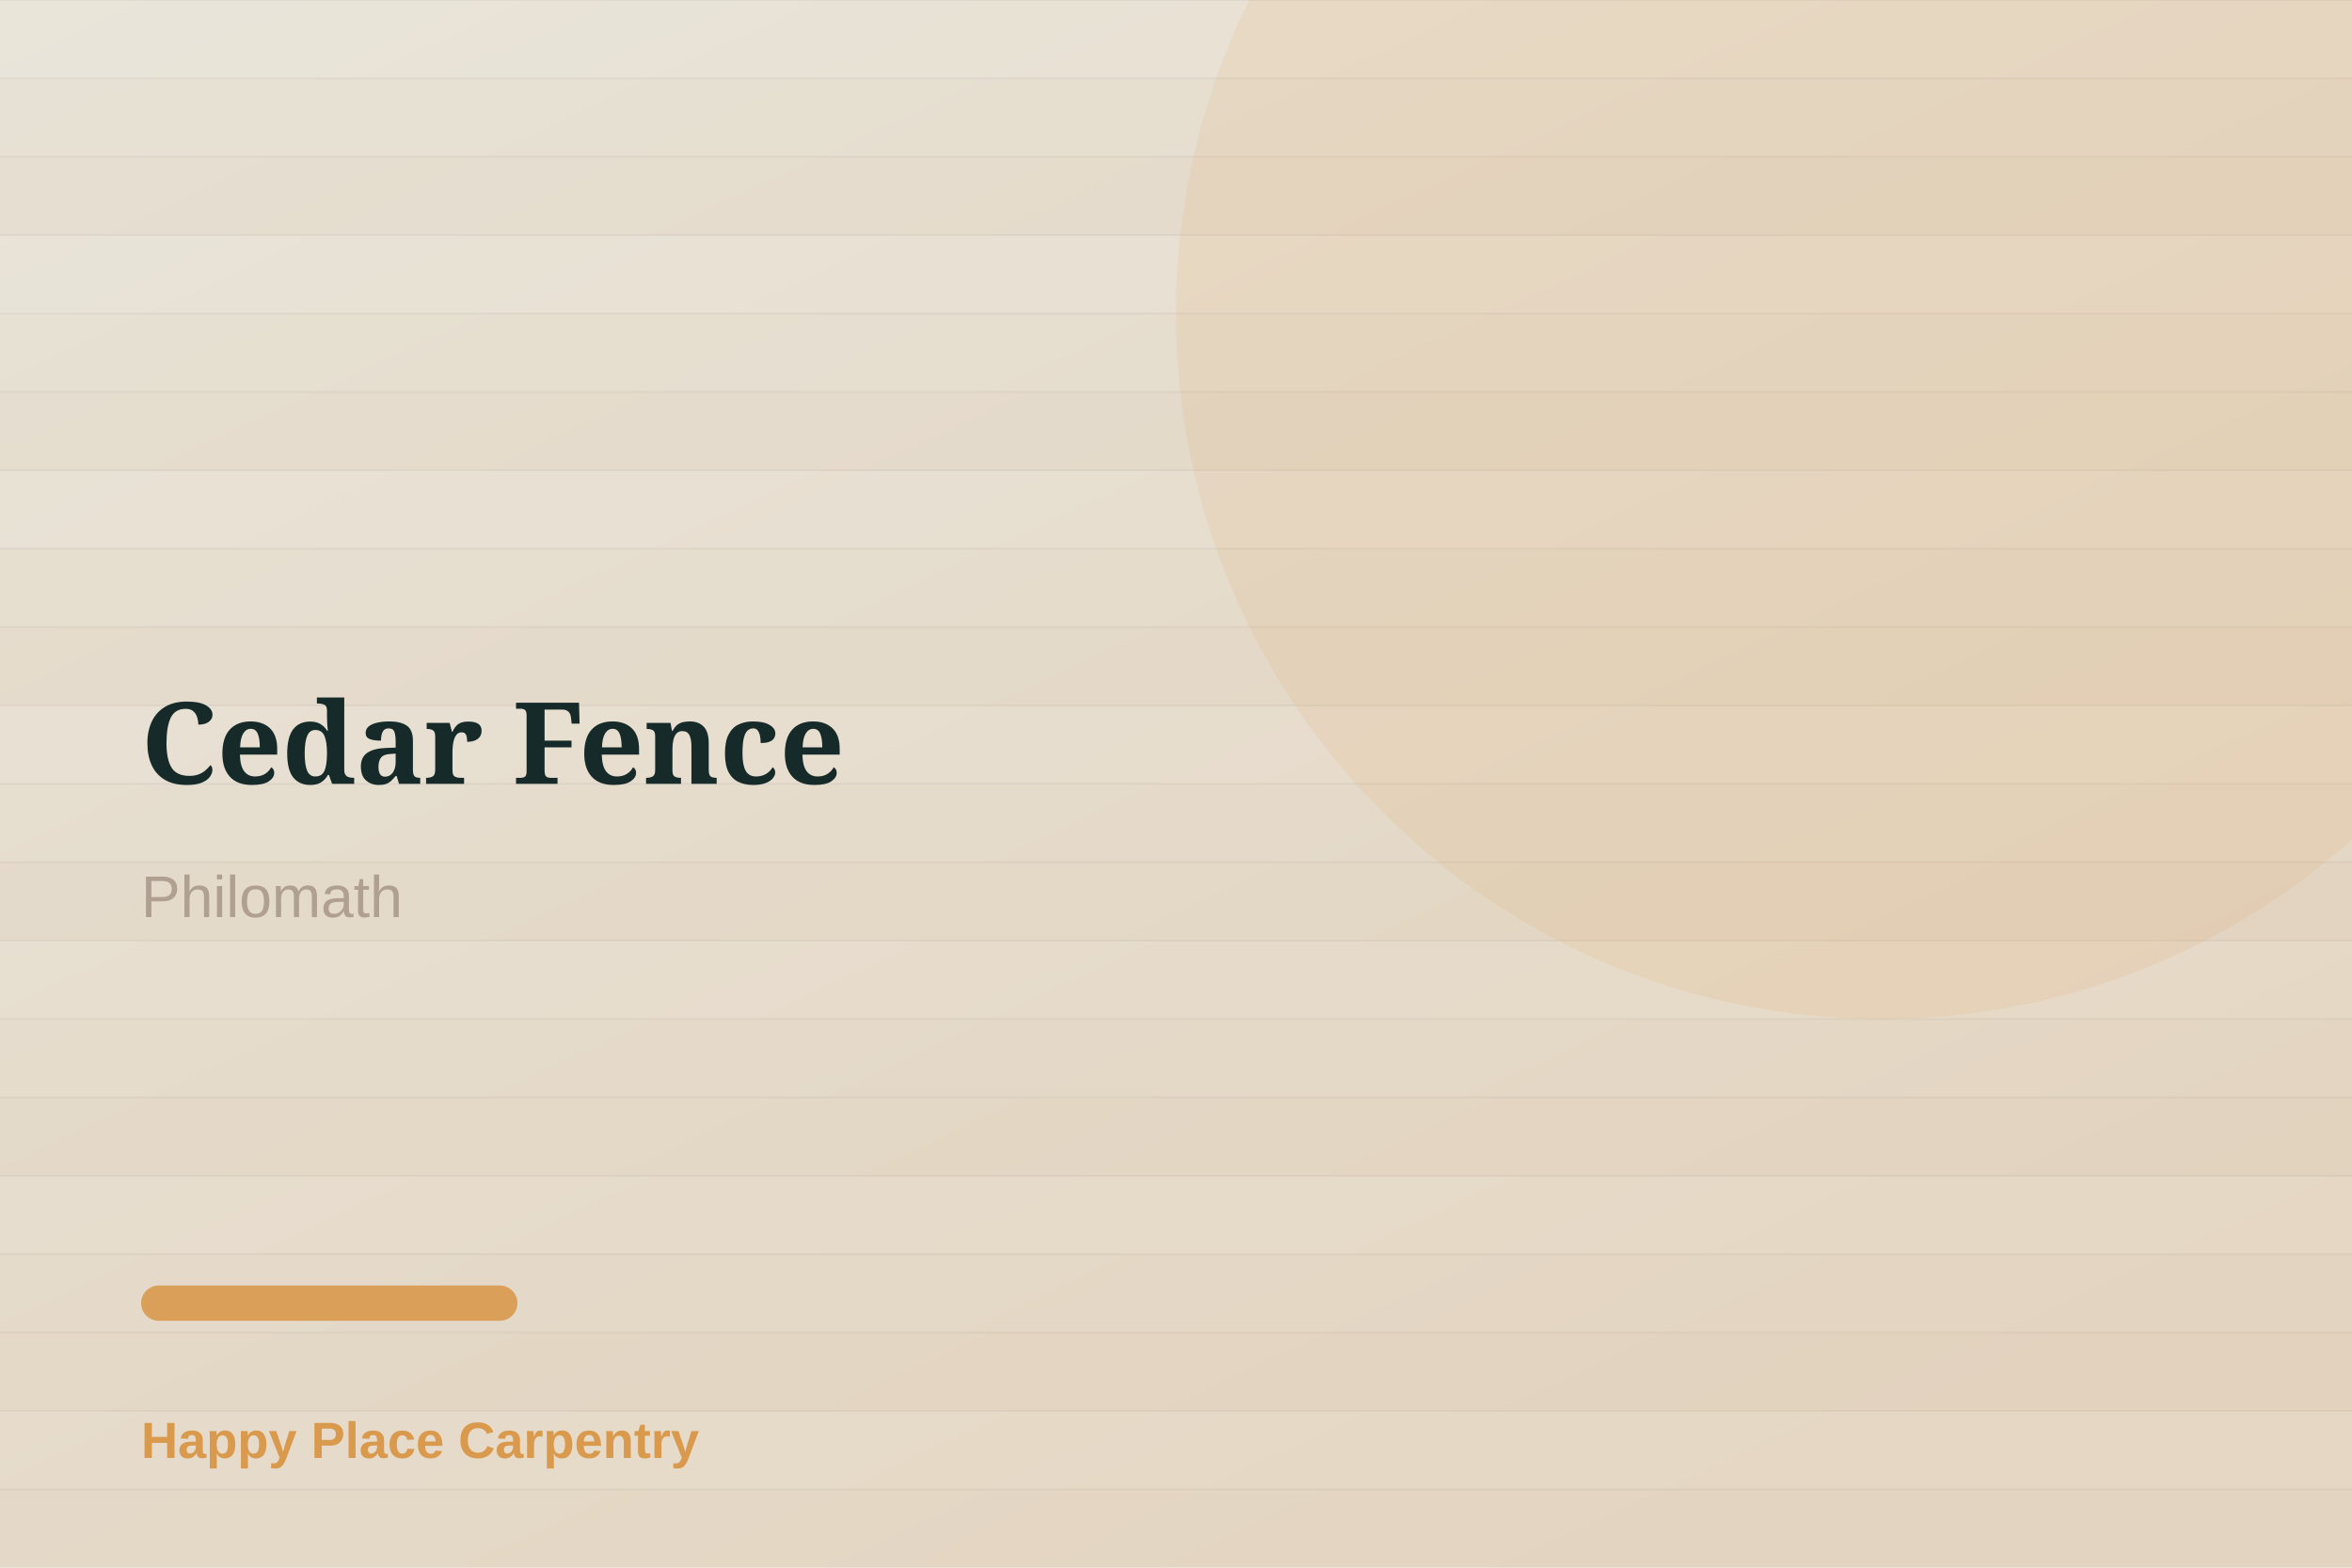
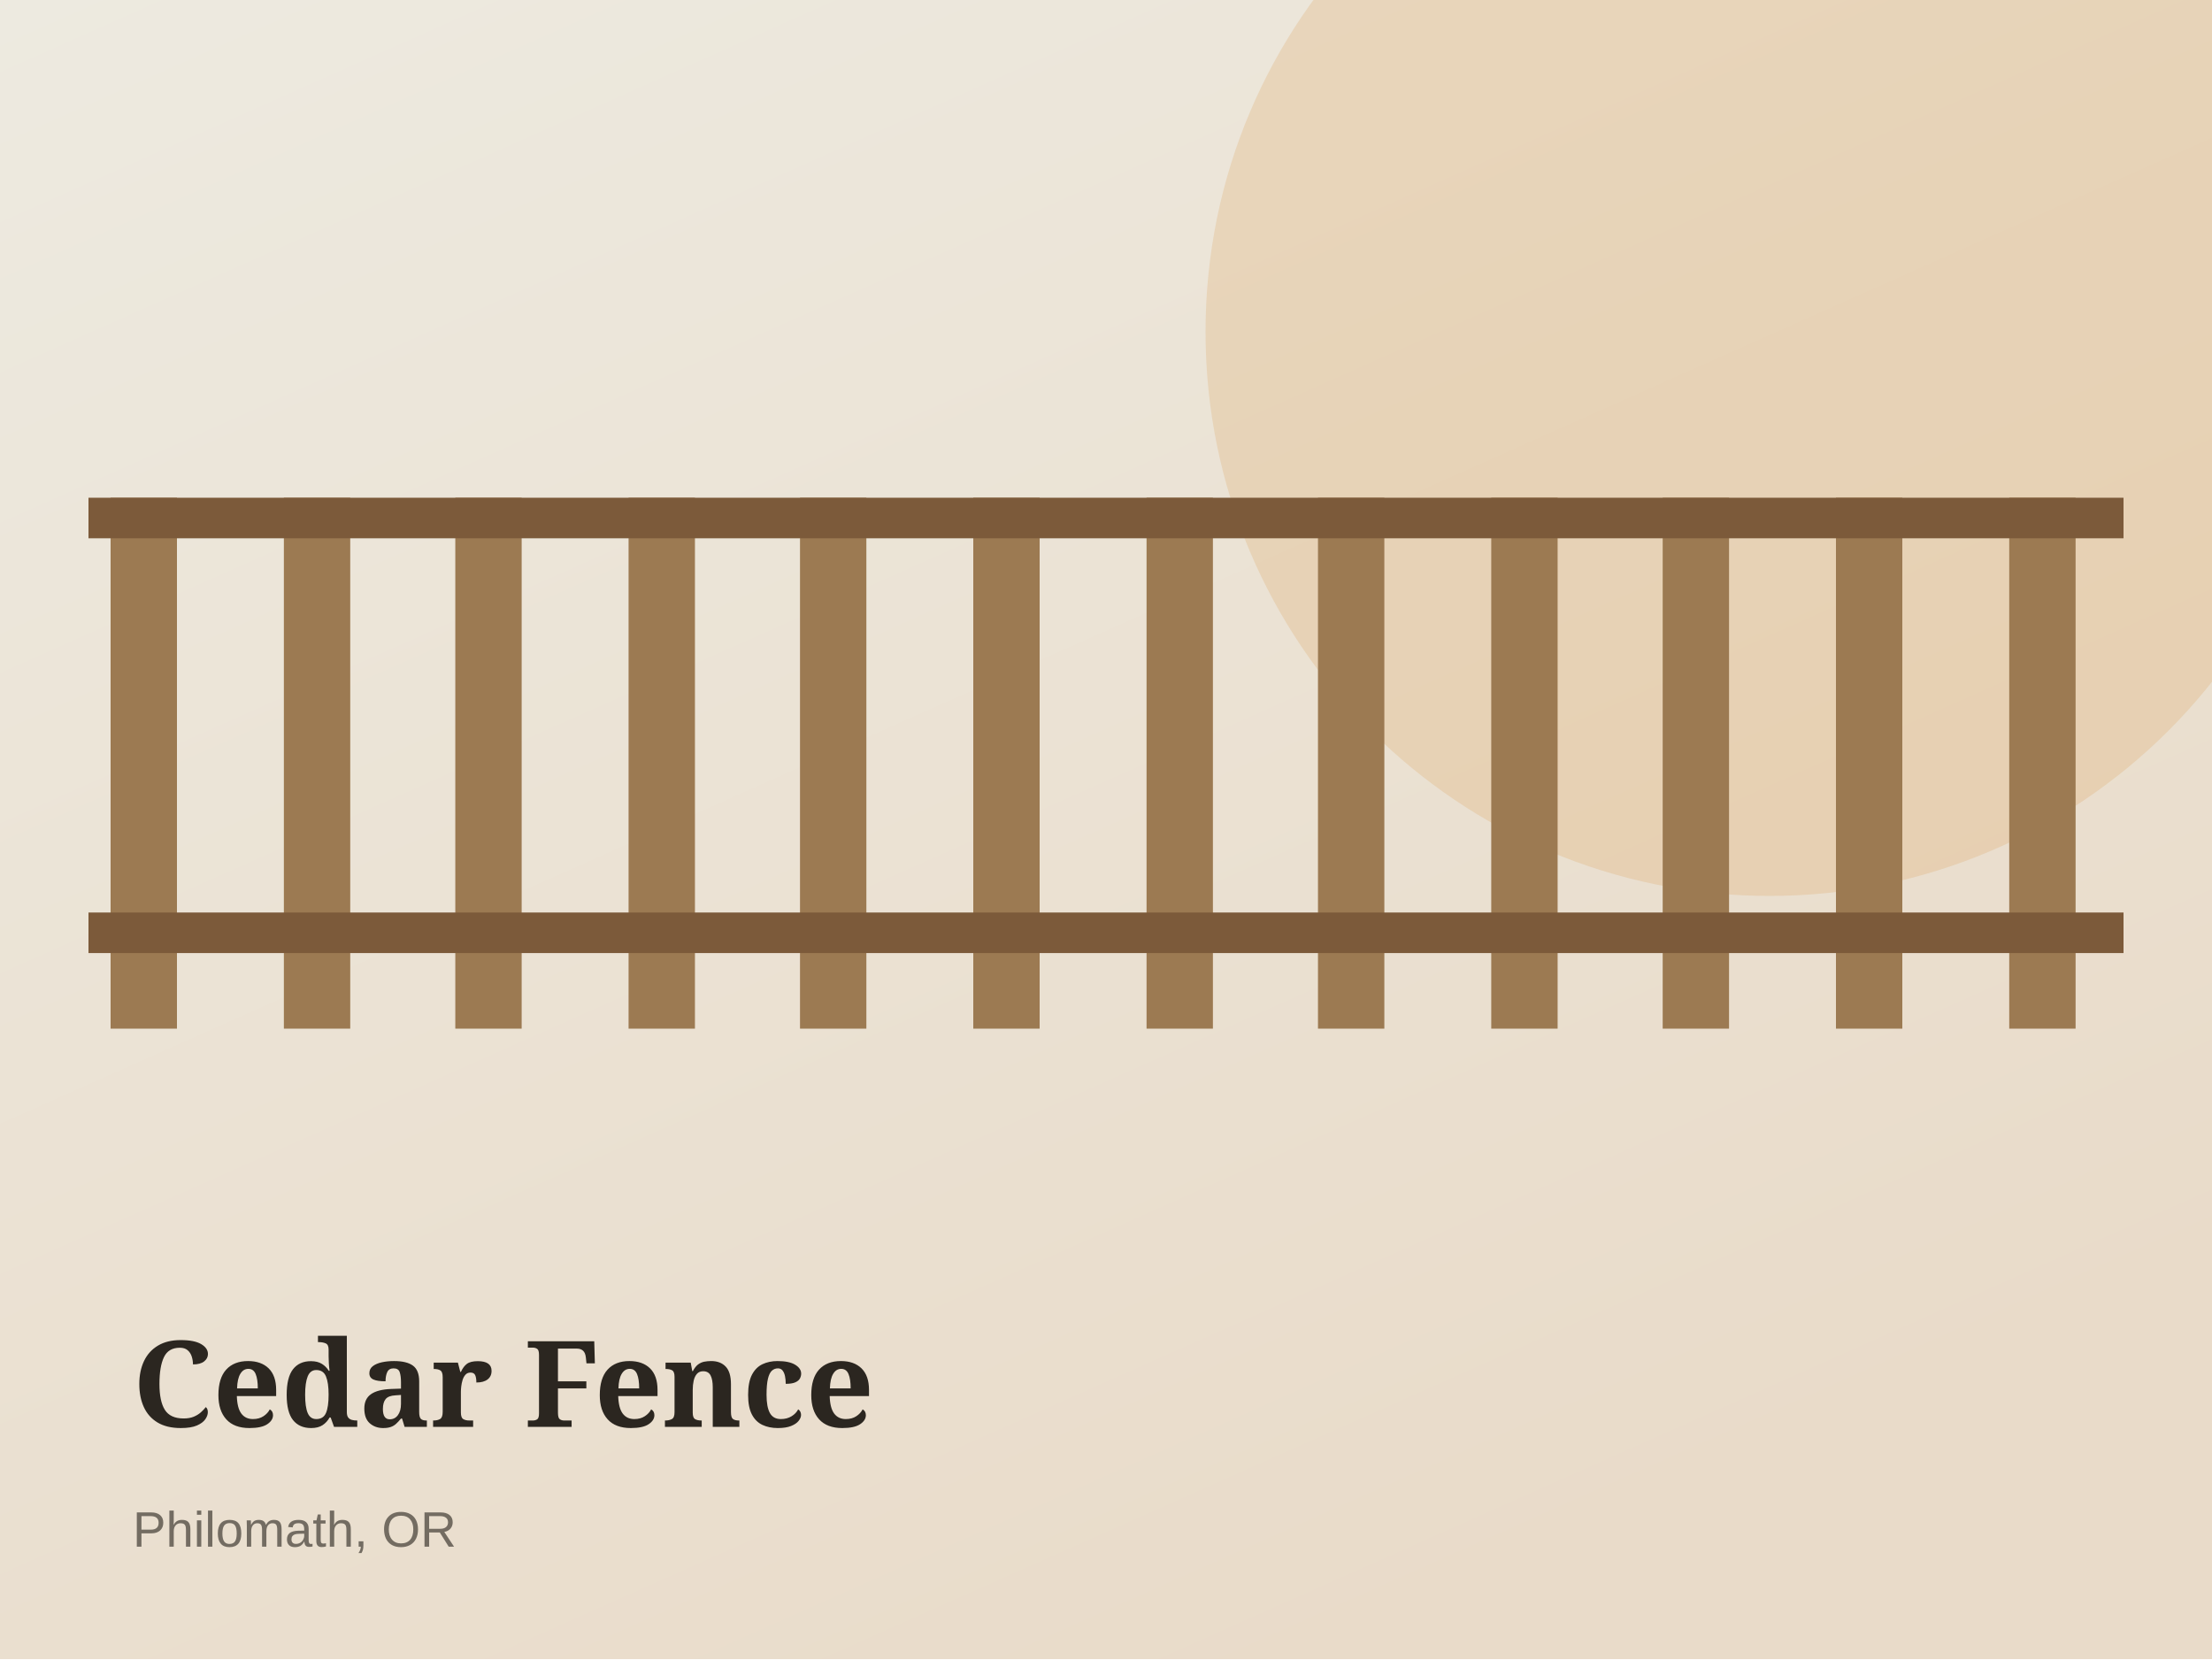
- <svg xmlns="http://www.w3.org/2000/svg" width="1200" height="800" viewBox="0 0 1200 800" role="img" aria-label="Cedar Fence">
+ <svg xmlns="http://www.w3.org/2000/svg" width="1200" height="900" viewBox="0 0 1200 900" role="img" aria-label="Cedar Fence">
  <defs>
-     <linearGradient id="g" x1="0" y1="0" x2="0.7" y2="1">
+     <linearGradient id="g" x1="0" y1="0" x2="0.6" y2="1">
      <stop offset="0" stop-color="#EDEAE0" />
      <stop offset="1" stop-color="#E9DBC9" />
    </linearGradient>
  </defs>
-   <rect width="1200" height="800" fill="url(#g)" />
-   <rect x="0" y="0" width="1200" height="40" fill="#9c7a52" opacity="0.05" />
-   <line x1="0" y1="0" x2="1200" y2="0" stroke="#000" stroke-opacity="0.04" />
-   <rect x="0" y="40" width="1200" height="40" fill="#9c7a52" opacity="0.07" />
-   <line x1="0" y1="40" x2="1200" y2="40" stroke="#000" stroke-opacity="0.04" />
-   <rect x="0" y="80" width="1200" height="40" fill="#9c7a52" opacity="0.09" />
-   <line x1="0" y1="80" x2="1200" y2="80" stroke="#000" stroke-opacity="0.04" />
-   <rect x="0" y="120" width="1200" height="40" fill="#9c7a52" opacity="0.05" />
-   <line x1="0" y1="120" x2="1200" y2="120" stroke="#000" stroke-opacity="0.04" />
-   <rect x="0" y="160" width="1200" height="40" fill="#9c7a52" opacity="0.07" />
-   <line x1="0" y1="160" x2="1200" y2="160" stroke="#000" stroke-opacity="0.04" />
-   <rect x="0" y="200" width="1200" height="40" fill="#9c7a52" opacity="0.09" />
-   <line x1="0" y1="200" x2="1200" y2="200" stroke="#000" stroke-opacity="0.04" />
-   <rect x="0" y="240" width="1200" height="40" fill="#9c7a52" opacity="0.05" />
-   <line x1="0" y1="240" x2="1200" y2="240" stroke="#000" stroke-opacity="0.04" />
-   <rect x="0" y="280" width="1200" height="40" fill="#9c7a52" opacity="0.07" />
-   <line x1="0" y1="280" x2="1200" y2="280" stroke="#000" stroke-opacity="0.04" />
-   <rect x="0" y="320" width="1200" height="40" fill="#9c7a52" opacity="0.09" />
-   <line x1="0" y1="320" x2="1200" y2="320" stroke="#000" stroke-opacity="0.04" />
-   <rect x="0" y="360" width="1200" height="40" fill="#9c7a52" opacity="0.05" />
-   <line x1="0" y1="360" x2="1200" y2="360" stroke="#000" stroke-opacity="0.04" />
-   <rect x="0" y="400" width="1200" height="40" fill="#9c7a52" opacity="0.07" />
-   <line x1="0" y1="400" x2="1200" y2="400" stroke="#000" stroke-opacity="0.04" />
-   <rect x="0" y="440" width="1200" height="40" fill="#9c7a52" opacity="0.09" />
-   <line x1="0" y1="440" x2="1200" y2="440" stroke="#000" stroke-opacity="0.04" />
-   <rect x="0" y="480" width="1200" height="40" fill="#9c7a52" opacity="0.05" />
-   <line x1="0" y1="480" x2="1200" y2="480" stroke="#000" stroke-opacity="0.04" />
-   <rect x="0" y="520" width="1200" height="40" fill="#9c7a52" opacity="0.07" />
-   <line x1="0" y1="520" x2="1200" y2="520" stroke="#000" stroke-opacity="0.04" />
-   <rect x="0" y="560" width="1200" height="40" fill="#9c7a52" opacity="0.09" />
-   <line x1="0" y1="560" x2="1200" y2="560" stroke="#000" stroke-opacity="0.04" />
-   <rect x="0" y="600" width="1200" height="40" fill="#9c7a52" opacity="0.05" />
-   <line x1="0" y1="600" x2="1200" y2="600" stroke="#000" stroke-opacity="0.04" />
-   <rect x="0" y="640" width="1200" height="40" fill="#9c7a52" opacity="0.07" />
-   <line x1="0" y1="640" x2="1200" y2="640" stroke="#000" stroke-opacity="0.04" />
-   <rect x="0" y="680" width="1200" height="40" fill="#9c7a52" opacity="0.09" />
-   <line x1="0" y1="680" x2="1200" y2="680" stroke="#000" stroke-opacity="0.04" />
-   <rect x="0" y="720" width="1200" height="40" fill="#9c7a52" opacity="0.05" />
-   <line x1="0" y1="720" x2="1200" y2="720" stroke="#000" stroke-opacity="0.04" />
-   <rect x="0" y="760" width="1200" height="40" fill="#9c7a52" opacity="0.07" />
-   <line x1="0" y1="760" x2="1200" y2="760" stroke="#000" stroke-opacity="0.04" />
-   <circle cx="960" cy="160" r="360" fill="#d99a4e" opacity="0.12" />
-   <rect x="72" y="656" width="192" height="18" rx="9" fill="#d99a4e" opacity="0.9" />
-   <text x="72" y="400" font-family="Georgia, serif" font-size="58" font-weight="700" fill="#162b29">Cedar Fence</text>
-   <text x="72" y="468" font-family="Arial, sans-serif" font-size="30" fill="#B0A092">Philomath</text>
-   <text x="72" y="744" font-family="Arial, sans-serif" font-size="26" fill="#d99a4e" font-weight="700">Happy Place Carpentry</text>
+   <rect width="1200" height="900" fill="url(#g)" />
+   <circle cx="960" cy="180" r="306" fill="#d99a4e" opacity="0.22" />
+   <rect x="60" y="270" width="36" height="288" fill="#9c7a52" />
+   <rect x="154" y="270" width="36" height="288" fill="#9c7a52" />
+   <rect x="247" y="270" width="36" height="288" fill="#9c7a52" />
+   <rect x="341" y="270" width="36" height="288" fill="#9c7a52" />
+   <rect x="434" y="270" width="36" height="288" fill="#9c7a52" />
+   <rect x="528" y="270" width="36" height="288" fill="#9c7a52" />
+   <rect x="622" y="270" width="36" height="288" fill="#9c7a52" />
+   <rect x="715" y="270" width="36" height="288" fill="#9c7a52" />
+   <rect x="809" y="270" width="36" height="288" fill="#9c7a52" />
+   <rect x="902" y="270" width="36" height="288" fill="#9c7a52" />
+   <rect x="996" y="270" width="36" height="288" fill="#9c7a52" />
+   <rect x="1090" y="270" width="36" height="288" fill="#9c7a52" />
+   <rect x="48" y="270" width="1104" height="22" fill="#7c5a3a" />
+   <rect x="48" y="495" width="1104" height="22" fill="#7c5a3a" />
+   <text x="72" y="774" font-family="Georgia, serif" font-size="65" font-weight="700" fill="#2b2620">Cedar Fence</text>
+   <text x="72" y="839" font-family="Arial, sans-serif" font-size="27" fill="rgba(43,38,32,0.62)">Philomath, OR</text>
</svg>
